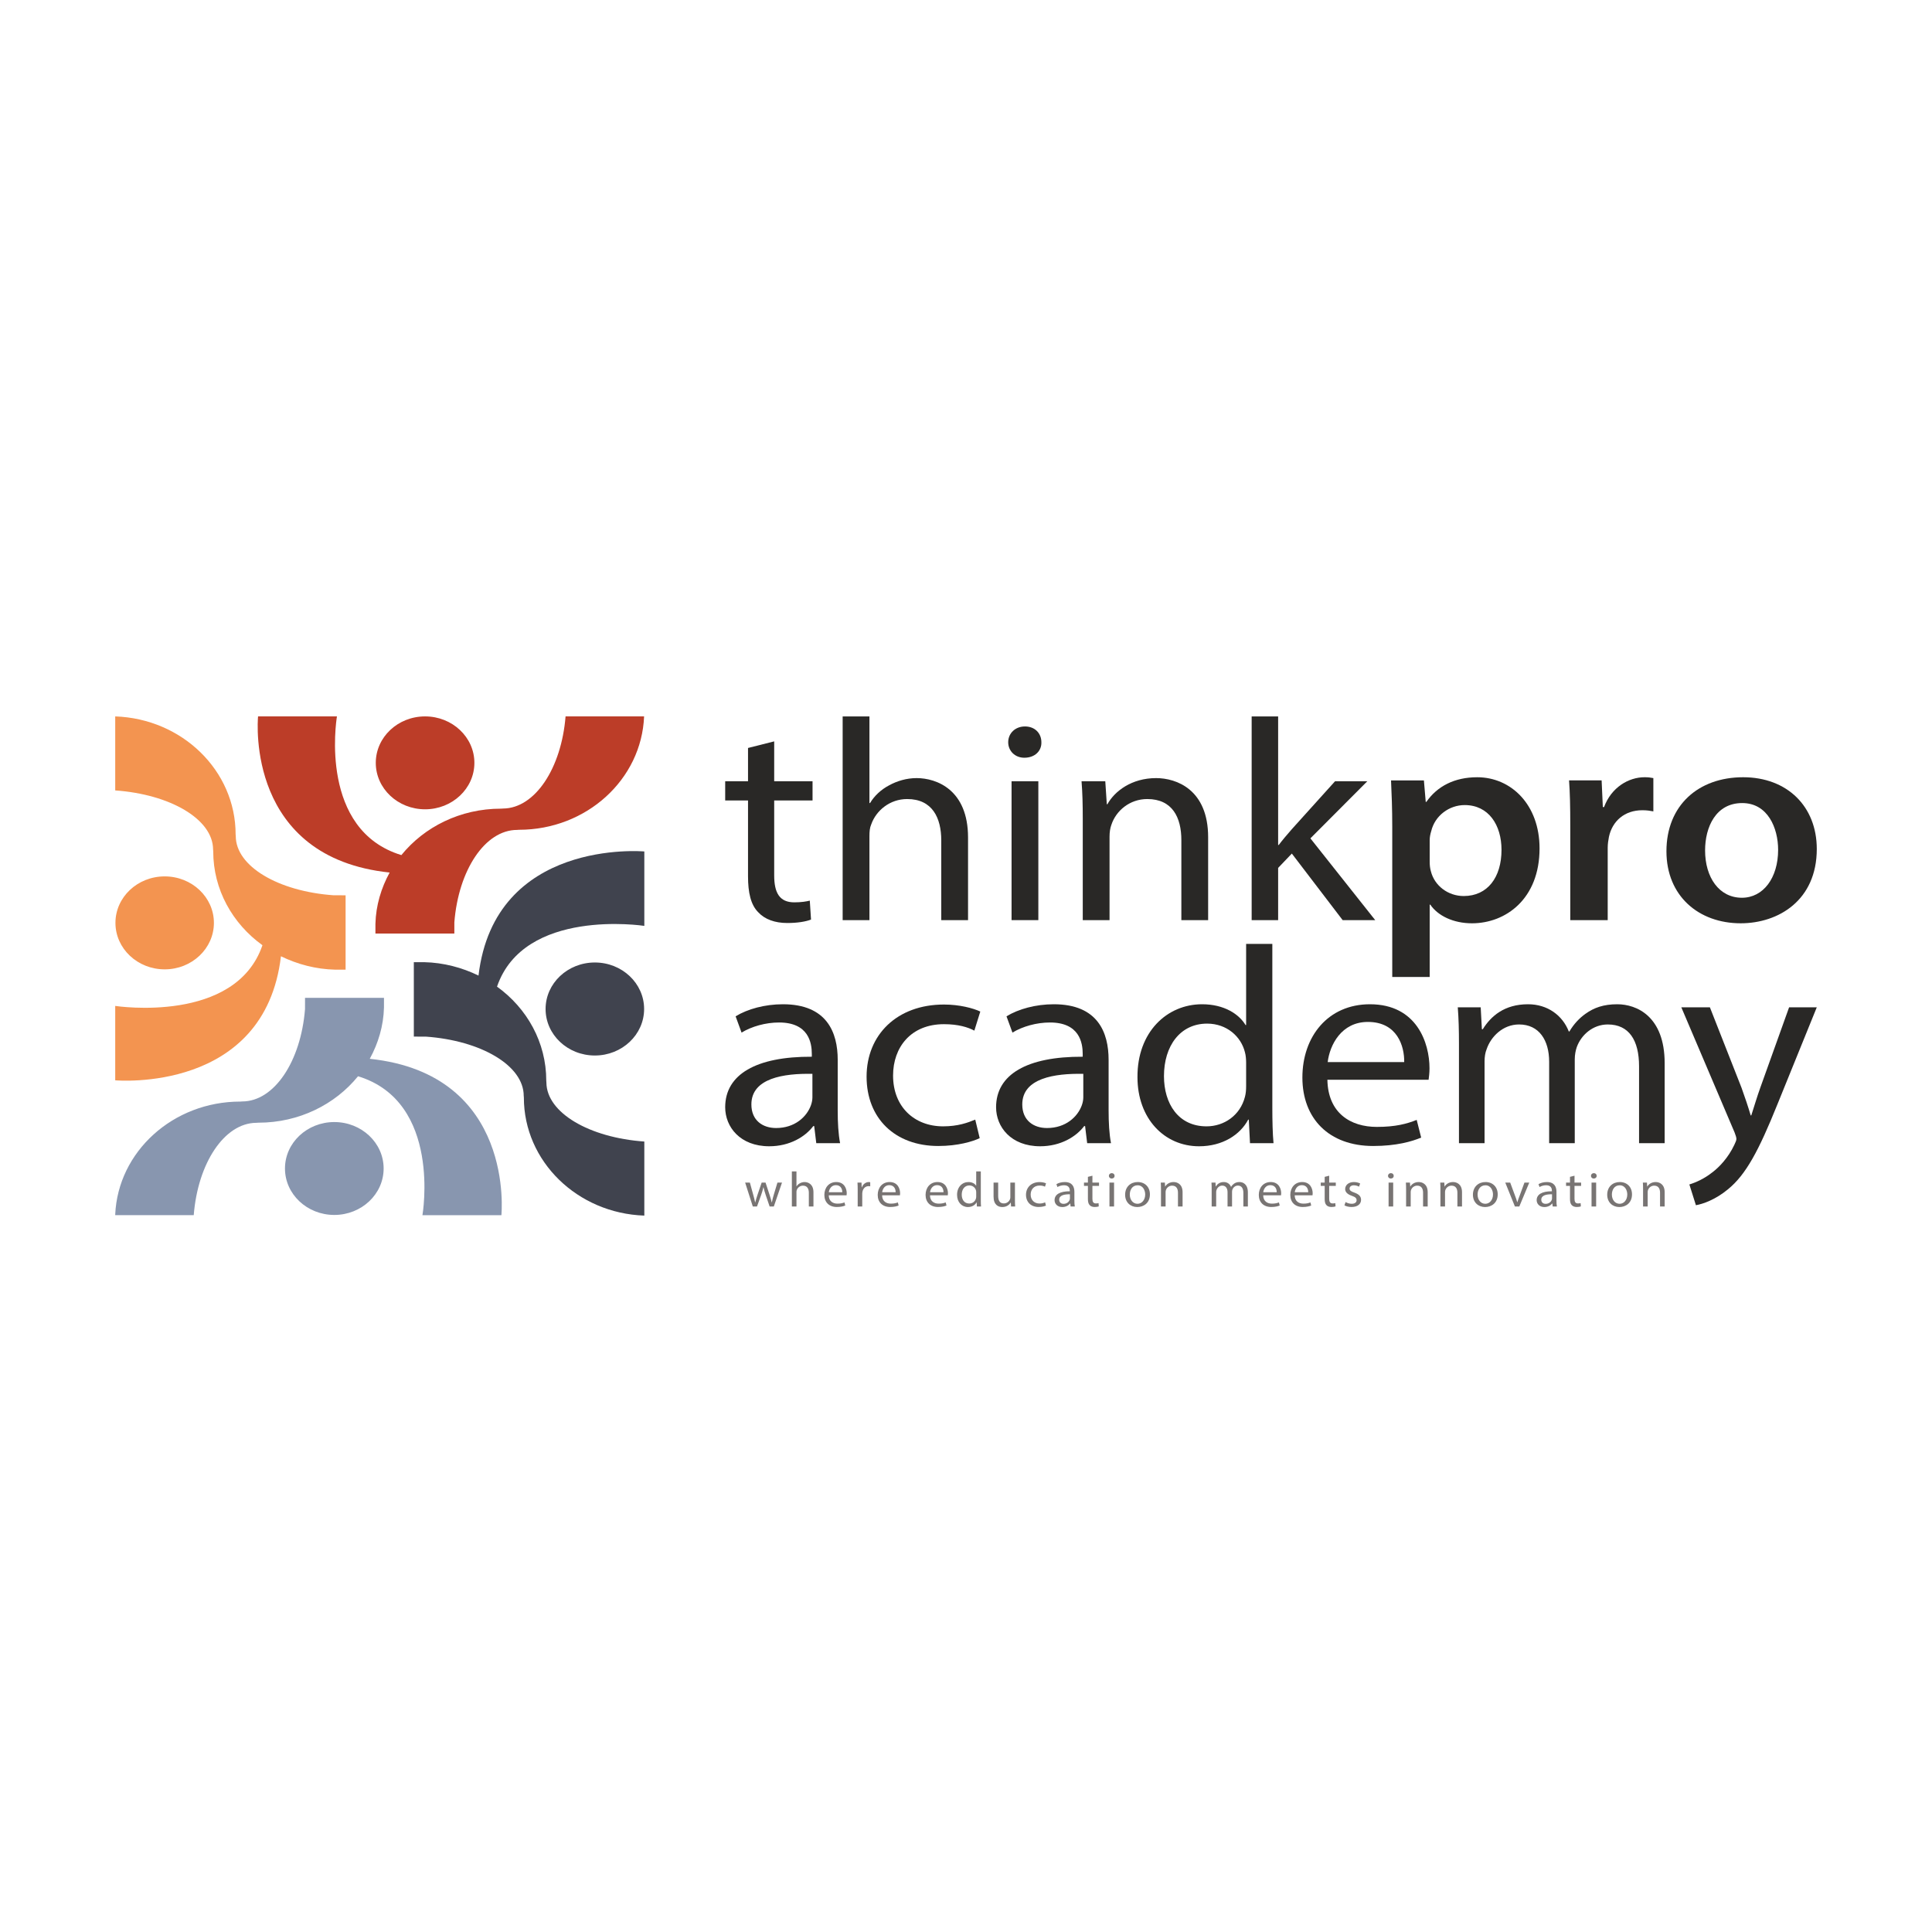
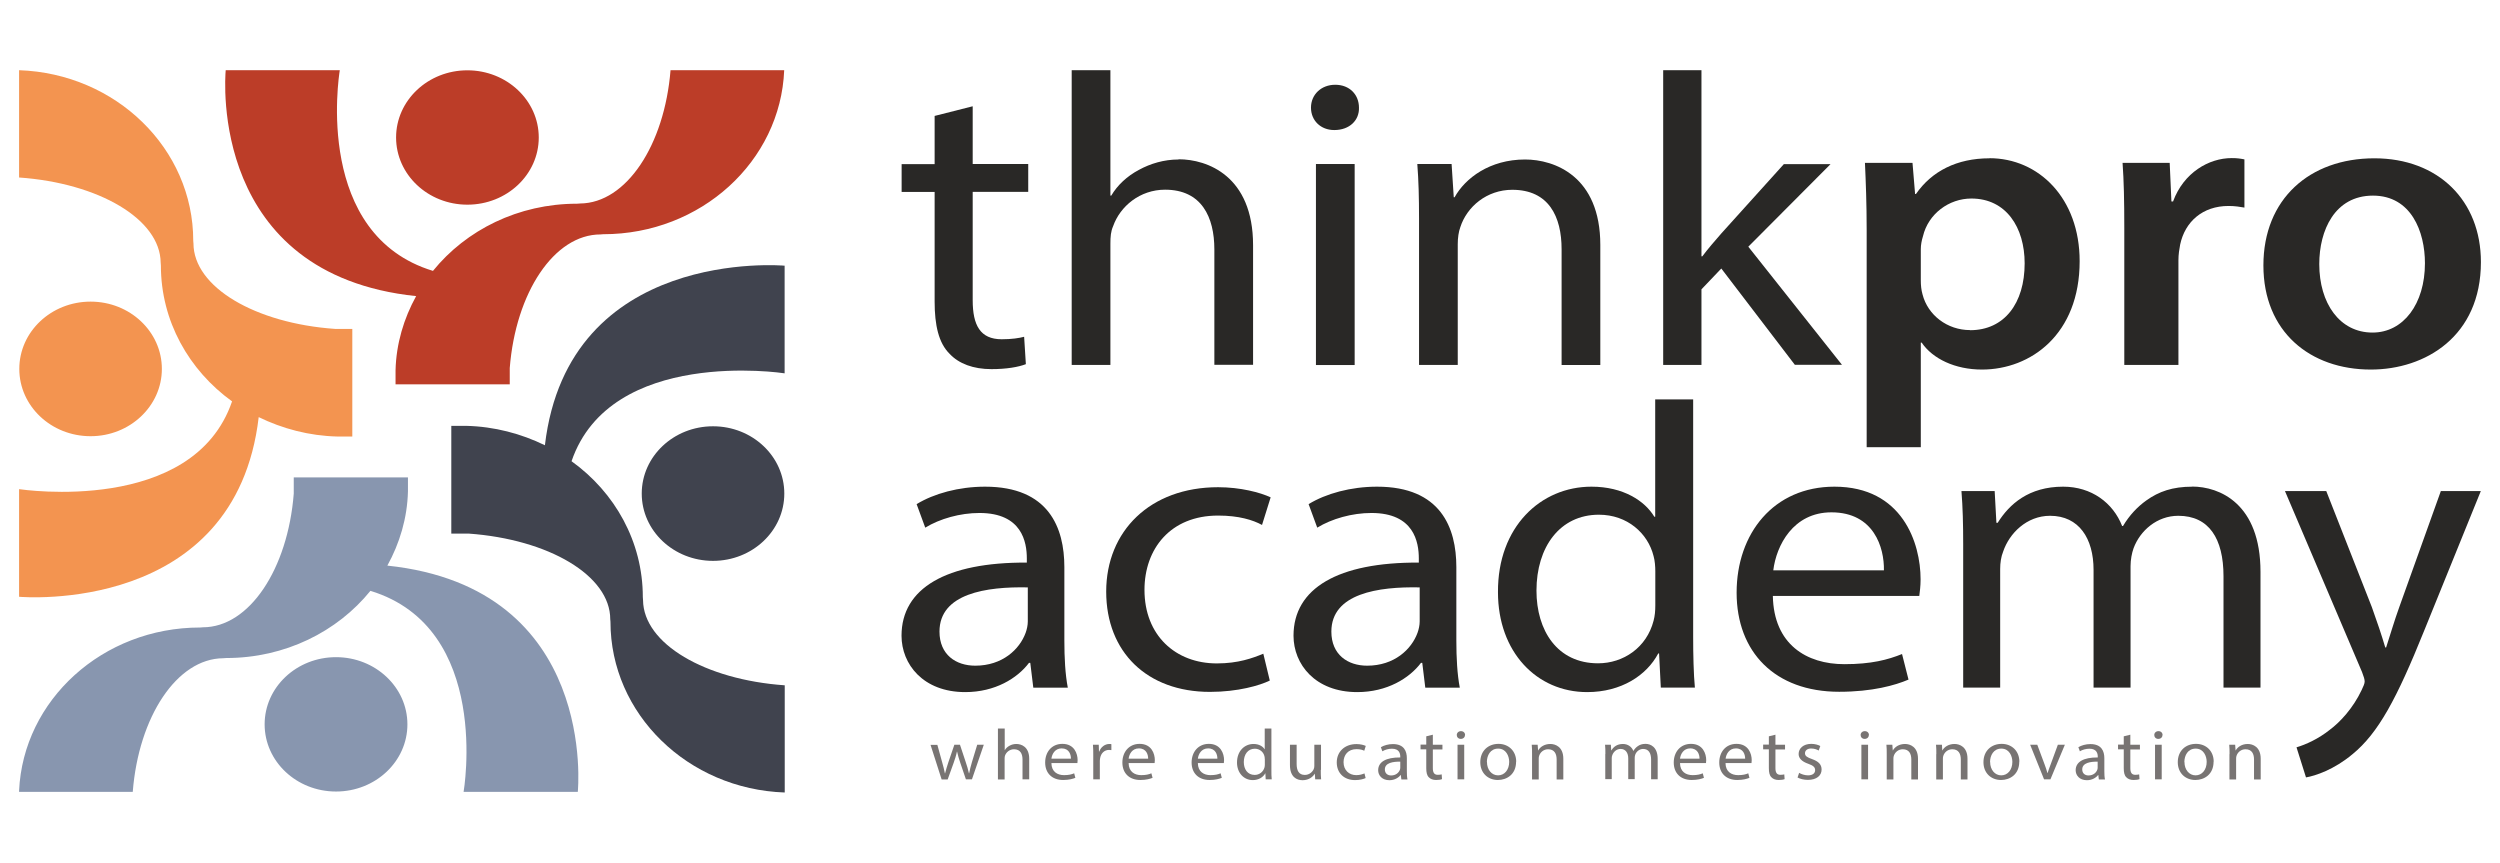
- <svg xmlns="http://www.w3.org/2000/svg" xml:space="preserve" width="3.6in" height="3.6in" version="1.1" style="shape-rendering:geometricPrecision; text-rendering:geometricPrecision; image-rendering:optimizeQuality; fill-rule:evenodd; clip-rule:evenodd" viewBox="0 0 3600 3600">
+ <svg xmlns="http://www.w3.org/2000/svg" id="Layer_1" data-name="Layer 1" viewBox="0 0 231.83 80">
  <defs>
-     <style type="text/css">
-    
-     .fil3 {fill:#F39450}
-     .fil2 {fill:#BC3D28}
-     .fil5 {fill:#8896AF}
-     .fil4 {fill:#40434E}
-     .fil1 {fill:#787473;fill-rule:nonzero}
-     .fil0 {fill:#292826;fill-rule:nonzero}
-    
-   </style>
+     <style>
+       .cls-1 {
+         fill: #292826;
+       }
+ 
+       .cls-2 {
+         fill: #40434e;
+       }
+ 
+       .cls-2, .cls-3, .cls-4, .cls-5 {
+         fill-rule: evenodd;
+       }
+ 
+       .cls-3 {
+         fill: #f39450;
+       }
+ 
+       .cls-6 {
+         fill: #787473;
+       }
+ 
+       .cls-4 {
+         fill: #bc3d28;
+       }
+ 
+       .cls-5 {
+         fill: #8896af;
+       }
+     </style>
  </defs>
-   <g id="Layer_x0020_1">
-     <g id="_2217831811200">
-       <path class="fil0" d="M1442.59 1381.44l-48.76 12.3 0 62.02 -42.54 0 0 35.82 42.54 0 0 141.15c0,30.48 5.1,53.46 19.28,67.37 11.9,12.83 30.62,19.79 53.87,19.79 19.28,0 34.59,-2.67 44.24,-6.41l-2.28 -35.3c-6.23,1.6 -15.88,3.2 -28.92,3.2 -27.78,0 -37.42,-18.18 -37.42,-50.26l0 -139.55 71.46 0 0 -35.82 -71.46 0 0 -74.32z" />
-       <path class="fil0" d="M1707.97 1449.88c-18.72,0 -36.3,5.34 -51.04,13.36 -15.31,8.03 -27.78,19.79 -35.73,33.15l-1.13 0 0 -161.46 -49.9 0 0 379.61 49.9 0 0 -156.12c0,-9.09 0.57,-16.04 3.41,-22.46 9.07,-25.67 34.59,-47.06 66.91,-47.06 47.06,0 63.52,35.29 63.52,77l0 148.63 49.9 0 0 -153.99c0,-89.28 -58.98,-110.67 -95.84,-110.67z" />
-       <polygon class="fil0" points="1884.89,1714.53 1934.79,1714.53 1934.79,1455.76 1884.89,1455.76 " />
-       <path class="fil0" d="M1909.83 1353.64c-18.14,0 -31.19,12.83 -31.19,29.41 0,16.04 12.48,28.88 30.06,28.88 19.85,0 32.32,-12.84 31.76,-28.88 0,-16.57 -11.9,-29.41 -30.62,-29.41z" />
-       <path class="fil0" d="M2154.24 1449.88c-45.37,0 -77.12,24.06 -90.73,48.65l-1.14 0 -2.83 -42.78 -44.23 0c1.7,21.39 2.26,43.31 2.26,70.04l0 188.74 49.9 0 0 -155.59c0,-8.02 1.14,-16.04 3.4,-21.92 8.52,-26.2 34.03,-48.12 66.92,-48.12 47.06,0 63.5,34.76 63.5,76.46l0 149.18 49.9 0 0 -154.52c0,-88.75 -58.96,-110.14 -96.96,-110.14z" />
-       <path class="fil0" d="M2441.73 1562.16l106.04 -106.39 -60.11 0 -80.52 89.29c-7.94,9.09 -17.58,20.32 -24.39,29.41l-1.13 0 0 -239.54 -49.34 0 0 379.61 49.34 0 0 -97.31 25.52 -26.74 94.7 124.04 60.67 0 -120.78 -152.38z" />
-       <path class="fil0" d="M2727.52 1669.63c-29.48,0 -54.44,-19.25 -61.24,-45.98 -1.7,-5.89 -2.26,-11.76 -2.26,-18.18l0 -40.11c0,-5.35 1.12,-11.22 2.83,-16.56 6.8,-28.88 33.45,-48.67 62.37,-48.67 44.8,0 68.62,37.43 68.62,83.42 0,51.32 -26.09,86.07 -70.32,86.07zm24.96 -221.35c-41.96,0 -74.29,16.57 -94.7,45.98l-1.14 0 -3.4 -40.09 -61.25 0c1.13,24.59 2.27,52.39 2.27,86.61l0 279.63 69.76 0 0 -134.73 1.12 0c14.18,20.85 43.1,34.75 77.69,34.75 62.95,0 125.9,-45.45 125.9,-139.55 0,-81.27 -52.74,-132.6 -116.24,-132.6z" />
-       <path class="fil0" d="M2988.93 1503.88l-2.28 0 -2.26 -49.73 -60.68 0c1.7,23.53 2.27,48.65 2.27,83.94l0 176.44 69.75 0 0 -134.73c0,-7.49 1.14,-14.45 2.27,-20.32 6.23,-29.41 28.91,-49.73 62.37,-49.73 8.52,0 14.74,1.06 20.42,2.13l0 -62.02c-5.67,-1.07 -9.64,-1.6 -16.44,-1.6 -29.49,0 -61.81,18.7 -75.42,55.6z" />
-       <path class="fil0" d="M3245.8 1672.83c-42.54,0 -68.62,-37.96 -68.62,-88.22 0,-43.31 19.85,-88.22 69.18,-88.22 47.64,0 66.92,46.51 66.92,87.15 0,52.4 -27.78,89.29 -67.48,89.29zm2.28 -224.56c-83.36,0 -142.91,52.4 -142.91,137.94 0,83.41 60.12,134.2 138.37,134.2 70.31,0 141.77,-42.77 141.77,-138.47 0,-79.13 -55,-133.67 -137.23,-133.67z" />
-       <path class="fil0" d="M1513.81 2044.91c0,4.7 -1.1,9.94 -2.77,14.64 -7.76,21.44 -29.96,42.36 -64.9,42.36 -24.97,0 -46.05,-14.12 -46.05,-43.93 0,-49.16 60.47,-58.05 113.72,-57.01l0 43.94zm47.15 -70.07c0,-50.74 -19.97,-103.56 -102.07,-103.56 -33.83,0 -66.01,8.89 -88.19,22.48l11.09 30.33c18.86,-11.51 44.93,-18.83 69.89,-18.83 54.91,0 61.02,37.65 61.02,58.58l0 5.22c-103.74,-0.52 -161.42,32.95 -161.42,94.15 0,36.61 27.74,72.69 82.1,72.69 38.28,0 67.12,-17.79 82.09,-37.65l1.66 0 3.88 31.9 44.38 0c-3.33,-17.26 -4.44,-38.7 -4.44,-60.67l0 -94.66z" />
-       <path class="fil0" d="M1758.98 1908.41c26.62,0 44.93,5.75 56.58,12.02l11.09 -35.56c-13.31,-6.28 -38.83,-13.07 -67.67,-13.07 -87.65,0 -144.22,56.48 -144.22,134.41 0,77.39 52.7,129.18 133.68,129.18 36.06,0 64.33,-8.37 77.1,-14.65l-8.33 -34.52c-13.87,5.75 -32.17,12.56 -59.91,12.56 -53.25,0 -93.19,-36.09 -93.19,-94.67 0,-52.81 33.28,-95.7 94.85,-95.7z" />
-       <path class="fil0" d="M2018.57 2044.91c0,4.7 -1.1,9.94 -2.77,14.64 -7.76,21.44 -29.96,42.36 -64.9,42.36 -24.97,0 -46.05,-14.12 -46.05,-43.93 0,-49.16 60.47,-58.05 113.72,-57.01l0 43.94zm47.15 -70.07c0,-50.74 -19.98,-103.56 -102.06,-103.56 -33.83,0 -66.02,8.89 -88.2,22.48l11.1 30.33c18.86,-11.51 44.93,-18.83 69.89,-18.83 54.91,0 61.02,37.65 61.02,58.58l0 5.22c-103.74,-0.52 -161.42,32.95 -161.42,94.15 0,36.61 27.74,72.69 82.1,72.69 38.27,0 67.11,-17.79 82.09,-37.65l1.66 0 3.89 31.9 44.38 0c-3.33,-17.26 -4.44,-38.7 -4.44,-60.67l0 -94.66z" />
-       <path class="fil0" d="M2321.98 2023.99c0,7.32 -0.56,13.59 -2.22,19.87 -8.88,34.52 -38.83,54.92 -71.56,54.92 -52.7,0 -79.32,-42.36 -79.32,-93.62 0,-55.96 29.96,-97.8 80.44,-97.8 36.6,0 63.23,24.06 70.44,53.35 1.67,5.75 2.22,13.6 2.22,19.36l0 43.93zm48.82 -265.16l-48.82 0 0 151.14 -1.11 0c-12.21,-20.39 -39.94,-38.69 -80.99,-38.69 -65.45,0 -120.93,51.77 -120.37,135.97 0,76.89 49.92,128.67 114.83,128.67 43.81,0 76.54,-21.44 91.52,-49.69l1.11 0 2.22 43.93 43.83 0c-1.67,-17.24 -2.22,-42.87 -2.22,-65.37l0 -305.95z" />
-       <path class="fil0" d="M2616.52 1979.01l-142.56 0c3.89,-31.9 25.52,-74.79 74.89,-74.79 54.92,0 68.22,45.51 67.67,74.79zm-63.8 -107.73c-78.2,0 -125.91,60.14 -125.91,136.5 0,76.36 49.36,127.61 132.02,127.61 42.7,0 72.11,-8.37 89.3,-15.69l-8.32 -32.95c-18.31,7.32 -39.39,13.07 -74.34,13.07 -48.81,0 -90.96,-25.62 -92.07,-87.85l188.6 0c0.55,-4.72 1.67,-12.04 1.67,-21.44 0,-46.55 -23.3,-119.24 -110.94,-119.24z" />
-       <path class="fil0" d="M3013.66 1871.28c-25.52,0 -43.26,6.27 -59.35,17.78 -11.1,7.85 -21.63,18.83 -29.95,32.95l-1.11 0c-11.64,-29.81 -39.38,-50.73 -76,-50.73 -44.37,0 -69.33,22.48 -84.31,46.54l-1.66 0 -2.22 -40.79 -42.71 0c1.67,20.92 2.22,42.36 2.22,68.51l0 184.62 47.7 0 0 -152.72c0,-7.84 1.1,-15.68 3.87,-22.48 7.78,-23.01 29.96,-46.03 60.47,-46.03 37.16,0 56.02,29.29 56.02,69.56l0 151.67 47.7 0 0 -156.37c0,-8.37 1.66,-16.74 3.89,-23.01 8.31,-22.49 29.95,-41.84 57.69,-41.84 39.38,0 58.24,29.29 58.24,77.93l0 143.3 47.7 0 0 -149.05c0,-87.87 -52.7,-109.83 -88.2,-109.83z" />
-       <path class="fil0" d="M3333.71 1877.02l-53.24 148.54c-6.66,18.3 -12.2,37.66 -17.2,52.82l-1.11 0c-4.44,-15.16 -11.08,-35.04 -17.19,-51.78l-58.81 -149.57 -53.25 0 99.29 233.25c2.22,5.76 3.33,9.43 3.33,12.04 0,2.61 -1.67,6.27 -3.89,10.98 -11.09,23.54 -27.73,41.32 -41.05,51.26 -14.42,11.51 -30.51,18.83 -42.71,22.48l12.2 38.7c12.2,-2.09 36.06,-9.94 59.91,-29.81 33.28,-27.19 57.14,-71.65 92.09,-158.46l73.21 -180.44 -51.58 0z" />
-       <path class="fil1" d="M1397.27 2203.57l6.25 22.65c1.37,4.98 2.64,9.57 3.51,14.18l0.3 0c1.07,-4.51 2.63,-9.3 4.2,-14.08l7.72 -22.74 7.22 0 7.33 22.28c1.76,5.34 3.13,10.04 4.2,14.54l0.29 0c0.78,-4.51 2.06,-9.2 3.62,-14.46l6.74 -22.37 8.49 0 -15.23 44.57 -7.82 0 -7.23 -21.27c-1.66,-4.98 -3.02,-9.4 -4.2,-14.64l-0.2 0c-1.16,5.35 -2.63,9.94 -4.28,14.73l-7.62 21.19 -7.82 0 -14.26 -44.57 8.79 0z" />
-       <path class="fil1" d="M1475.51 2182.76l8.59 0 0 27.81 0.2 0c1.37,-2.3 3.51,-4.33 6.15,-5.71 2.54,-1.37 5.57,-2.29 8.79,-2.29 6.35,0 16.51,3.67 16.51,19.06l0 26.51 -8.6 0 0 -25.6c0,-7.18 -2.83,-13.26 -10.93,-13.26 -5.57,0 -9.96,3.69 -11.53,8.11 -0.48,1.1 -0.58,2.31 -0.58,3.86l0 26.89 -8.59 0 0 -65.37z" />
-       <path class="fil1" d="M1569.46 2221.53c0.1,-5.16 -2.24,-13.16 -11.91,-13.16 -8.69,0 -12.5,7.54 -13.19,13.16l25.1 0zm-25.2 5.8c0.2,10.96 7.62,15.47 16.21,15.47 6.16,0 9.87,-1 13.09,-2.3l1.47 5.8c-3.02,1.29 -8.2,2.76 -15.72,2.76 -14.54,0 -23.24,-9.02 -23.24,-22.46 0,-13.45 8.4,-24.04 22.17,-24.04 15.43,0 19.53,12.8 19.53,20.99 0,1.67 -0.2,2.95 -0.3,3.78l-33.2 0z" />
-       <path class="fil1" d="M1598.19 2217.48c0,-5.24 -0.1,-9.76 -0.39,-13.9l7.52 0 0.29 8.74 0.39 0c2.15,-5.98 7.33,-9.76 13.09,-9.76 0.97,0 1.66,0.09 2.44,0.28l0 7.64c-0.88,-0.18 -1.77,-0.28 -2.94,-0.28 -6.05,0 -10.35,4.33 -11.52,10.4 -0.2,1.11 -0.4,2.4 -0.4,3.78l0 23.76 -8.49 0 0 -30.67z" />
-       <path class="fil1" d="M1668.89 2221.53c0.1,-5.16 -2.24,-13.16 -11.92,-13.16 -8.69,0 -12.5,7.54 -13.18,13.16l25.1 0zm-25.2 5.8c0.2,10.96 7.62,15.47 16.21,15.47 6.16,0 9.87,-1 13.09,-2.3l1.47 5.8c-3.03,1.29 -8.2,2.76 -15.72,2.76 -14.54,0 -23.25,-9.02 -23.25,-22.46 0,-13.45 8.41,-24.04 22.18,-24.04 15.43,0 19.54,12.8 19.54,20.99 0,1.67 -0.2,2.95 -0.3,3.78l-33.2 0z" />
-       <path class="fil1" d="M1758.07 2221.53c0.1,-5.16 -2.24,-13.16 -11.91,-13.16 -8.69,0 -12.5,7.54 -13.19,13.16l25.1 0zm-25.2 5.8c0.2,10.96 7.62,15.47 16.21,15.47 6.16,0 9.87,-1 13.09,-2.3l1.47 5.8c-3.02,1.29 -8.2,2.76 -15.72,2.76 -14.54,0 -23.24,-9.02 -23.24,-22.46 0,-13.45 8.41,-24.04 22.17,-24.04 15.43,0 19.53,12.8 19.53,20.99 0,1.67 -0.2,2.95 -0.3,3.78l-33.2 0z" />
-       <path class="fil1" d="M1819.02 2221.71c0,-1.02 -0.1,-2.4 -0.39,-3.41 -1.27,-5.15 -5.96,-9.39 -12.41,-9.39 -8.88,0 -14.16,7.37 -14.16,17.22 0,9.02 4.69,16.48 13.97,16.48 5.76,0 11.03,-3.59 12.6,-9.67 0.29,-1.11 0.39,-2.21 0.39,-3.5l0 -7.73zm8.59 -38.95l0 53.87c0,3.95 0.1,8.47 0.39,11.51l-7.72 0 -0.39 -7.73 -0.2 0c-2.64,4.97 -8.41,8.75 -16.11,8.75 -11.43,0 -20.22,-9.12 -20.22,-22.65 -0.1,-14.83 9.67,-23.94 21.19,-23.94 7.24,0 12.11,3.21 14.26,6.81l0.2 0 0 -26.61 8.59 0z" />
-       <path class="fil1" d="M1891.2 2235.98c0,4.6 0.1,8.66 0.4,12.16l-7.62 0 -0.48 -7.28 -0.2 0c-2.25,3.59 -7.23,8.28 -15.63,8.28 -7.42,0 -16.31,-3.87 -16.31,-19.52l0 -26.06 8.59 0 0 24.68c0,8.47 2.74,14.18 10.55,14.18 5.76,0 9.76,-3.78 11.33,-7.37 0.49,-1.2 0.79,-2.67 0.79,-4.15l0 -27.34 8.59 0 0 32.41z" />
-       <path class="fil1" d="M1948.92 2246.48c-2.25,1.11 -7.23,2.57 -13.57,2.57 -14.26,0 -23.55,-9.11 -23.55,-22.74 0,-13.72 9.96,-23.66 25.4,-23.66 5.07,0 9.56,1.19 11.92,2.3l-1.96 6.26c-2.05,-1.1 -5.28,-2.11 -9.96,-2.11 -10.84,0 -16.7,7.54 -16.7,16.84 0,10.31 7.04,16.67 16.41,16.67 4.88,0 8.11,-1.2 10.54,-2.21l1.47 6.07z" />
-       <path class="fil1" d="M1993.66 2225.39c-9.37,-0.19 -20.02,1.38 -20.02,10.04 0,5.24 3.71,7.73 8.1,7.73 6.15,0 10.06,-3.68 11.43,-7.46 0.29,-0.83 0.48,-1.76 0.48,-2.58l0 -7.73zm1.27 22.75l-0.69 -5.62 -0.3 0c-2.63,3.5 -7.71,6.63 -14.46,6.63 -9.56,0 -14.44,-6.35 -14.44,-12.8 0,-10.77 10.15,-16.66 28.41,-16.57l0 -0.92c0,-3.69 -1.07,-10.31 -10.74,-10.31 -4.39,0 -8.98,1.29 -12.3,3.31l-1.95 -5.33c3.91,-2.39 9.57,-3.96 15.53,-3.96 14.45,0 17.98,9.3 17.98,18.23l0 16.67c0,3.88 0.19,7.64 0.77,10.69l-7.81 0z" />
-       <path class="fil1" d="M2035.56 2190.77l0 12.8 12.3 0 0 6.17 -12.3 0 0 24.03c0,5.52 1.66,8.66 6.45,8.66 2.24,0 3.9,-0.28 4.98,-0.55l0.39 6.07c-1.66,0.64 -4.3,1.11 -7.62,1.11 -4,0 -7.22,-1.19 -9.27,-3.41 -2.44,-2.39 -3.33,-6.36 -3.33,-11.6l0 -24.31 -7.32 0 0 -6.17 7.32 0 0 -10.68 8.41 -2.12z" />
-       <path class="fil1" d="M2067.31 2203.57l8.59 0 0 44.57 -8.59 0 0 -44.57zm9.57 -12.52c0.1,2.76 -2.06,4.98 -5.48,4.98 -3.02,0 -5.17,-2.22 -5.17,-4.98 0,-2.85 2.24,-5.06 5.37,-5.06 3.22,0 5.28,2.21 5.28,5.06z" />
-       <path class="fil1" d="M2105.2 2225.94c0,9.76 5.95,17.13 14.36,17.13 8.2,0 14.35,-7.28 14.35,-17.31 0,-7.54 -4.01,-17.13 -14.15,-17.13 -10.16,0 -14.56,8.85 -14.56,17.31zm37.5 -0.46c0,16.49 -12.11,23.67 -23.54,23.67 -12.79,0 -22.65,-8.83 -22.65,-22.92 0,-14.92 10.35,-23.67 23.43,-23.67 13.57,0 22.76,9.3 22.76,22.92z" />
-       <path class="fil1" d="M2163.32 2215.63c0,-4.61 -0.1,-8.38 -0.39,-12.06l7.61 0 0.5 7.37 0.19 0c2.35,-4.24 7.82,-8.38 15.63,-8.38 6.55,0 16.71,3.69 16.71,18.97l0 26.6 -8.6 0 0 -25.68c0,-7.18 -2.83,-13.17 -10.93,-13.17 -5.67,0 -10.06,3.78 -11.53,8.28 -0.39,1.02 -0.59,2.4 -0.59,3.78l0 26.79 -8.59 0 0 -32.5z" />
-       <path class="fil1" d="M2257.77 2215.63c0,-4.61 -0.1,-8.38 -0.39,-12.06l7.52 0 0.39 7.18 0.29 0c2.64,-4.24 7.04,-8.19 14.85,-8.19 6.43,0 11.33,3.69 13.37,8.93l0.2 0c1.46,-2.48 3.33,-4.42 5.28,-5.8 2.83,-2.03 5.95,-3.14 10.44,-3.14 6.25,0 15.52,3.87 15.52,19.33l0 26.24 -8.41 0 0 -25.22c0,-8.57 -3.31,-13.72 -10.24,-13.72 -4.89,0 -8.69,3.41 -10.16,7.37 -0.38,1.1 -0.69,2.58 -0.69,4.05l0 27.53 -8.39 0 0 -26.7c0,-7.09 -3.33,-12.24 -9.87,-12.24 -5.37,0 -9.28,4.05 -10.64,8.11 -0.49,1.2 -0.68,2.58 -0.68,3.96l0 26.87 -8.4 0 0 -32.5z" />
-       <path class="fil1" d="M2378.98 2221.53c0.09,-5.16 -2.24,-13.16 -11.92,-13.16 -8.69,0 -12.5,7.54 -13.19,13.16l25.1 0zm-25.2 5.8c0.2,10.96 7.62,15.47 16.21,15.47 6.17,0 9.87,-1 13.09,-2.3l1.47 5.8c-3.02,1.29 -8.2,2.76 -15.72,2.76 -14.54,0 -23.24,-9.02 -23.24,-22.46 0,-13.45 8.41,-24.04 22.17,-24.04 15.43,0 19.54,12.8 19.54,20.99 0,1.67 -0.2,2.95 -0.3,3.78l-33.2 0z" />
-       <path class="fil1" d="M2437.68 2221.53c0.1,-5.16 -2.24,-13.16 -11.91,-13.16 -8.69,0 -12.5,7.54 -13.19,13.16l25.1 0zm-25.2 5.8c0.2,10.96 7.62,15.47 16.21,15.47 6.16,0 9.87,-1 13.09,-2.3l1.46 5.8c-3.02,1.29 -8.2,2.76 -15.72,2.76 -14.54,0 -23.24,-9.02 -23.24,-22.46 0,-13.45 8.4,-24.04 22.17,-24.04 15.43,0 19.53,12.8 19.53,20.99 0,1.67 -0.2,2.95 -0.3,3.78l-33.21 0z" />
-       <path class="fil1" d="M2476.75 2190.77l0 12.8 12.3 0 0 6.17 -12.3 0 0 24.03c0,5.52 1.65,8.66 6.45,8.66 2.24,0 3.9,-0.28 4.98,-0.55l0.39 6.07c-1.66,0.64 -4.3,1.11 -7.62,1.11 -4,0 -7.22,-1.19 -9.28,-3.41 -2.44,-2.39 -3.32,-6.36 -3.32,-11.6l0 -24.31 -7.32 0 0 -6.17 7.32 0 0 -10.68 8.41 -2.12z" />
-       <path class="fil1" d="M2507.32 2239.85c2.54,1.57 7.04,3.22 11.33,3.22 6.25,0 9.17,-2.95 9.17,-6.63 0,-3.87 -2.44,-5.98 -8.79,-8.2 -8.49,-2.85 -12.5,-7.26 -12.5,-12.61 0,-7.18 6.15,-13.07 16.31,-13.07 4.79,0 8.99,1.29 11.63,2.76l-2.15 5.9c-1.86,-1.11 -5.28,-2.58 -9.67,-2.58 -5.07,0 -7.91,2.76 -7.91,6.08 0,3.68 2.84,5.33 8.99,7.54 8.2,2.95 12.4,6.81 12.4,13.45 0,7.83 -6.45,13.35 -17.68,13.35 -5.18,0 -9.96,-1.2 -13.29,-3.04l2.15 -6.17z" />
-       <path class="fil1" d="M2587.42 2203.57l8.59 0 0 44.57 -8.59 0 0 -44.57zm9.56 -12.52c0.1,2.76 -2.05,4.98 -5.47,4.98 -3.02,0 -5.18,-2.22 -5.18,-4.98 0,-2.85 2.25,-5.06 5.38,-5.06 3.22,0 5.27,2.21 5.27,5.06z" />
-       <path class="fil1" d="M2620.04 2215.63c0,-4.61 -0.1,-8.38 -0.39,-12.06l7.61 0 0.5 7.37 0.19 0c2.35,-4.24 7.82,-8.38 15.63,-8.38 6.55,0 16.71,3.69 16.71,18.97l0 26.6 -8.61 0 0 -25.68c0,-7.18 -2.83,-13.17 -10.93,-13.17 -5.67,0 -10.06,3.78 -11.53,8.28 -0.39,1.02 -0.58,2.4 -0.58,3.78l0 26.79 -8.59 0 0 -32.5z" />
-       <path class="fil1" d="M2684.02 2215.63c0,-4.61 -0.1,-8.38 -0.39,-12.06l7.61 0 0.48 7.37 0.2 0c2.35,-4.24 7.81,-8.38 15.63,-8.38 6.55,0 16.7,3.69 16.7,18.97l0 26.6 -8.6 0 0 -25.68c0,-7.18 -2.83,-13.17 -10.93,-13.17 -5.66,0 -10.06,3.78 -11.53,8.28 -0.39,1.02 -0.59,2.4 -0.59,3.78l0 26.79 -8.59 0 0 -32.5z" />
-       <path class="fil1" d="M2753.27 2225.94c0,9.76 5.95,17.13 14.35,17.13 8.2,0 14.35,-7.28 14.35,-17.31 0,-7.54 -4.01,-17.13 -14.16,-17.13 -10.16,0 -14.55,8.85 -14.55,17.31zm37.5 -0.46c0,16.49 -12.11,23.67 -23.54,23.67 -12.79,0 -22.65,-8.83 -22.65,-22.92 0,-14.92 10.35,-23.67 23.43,-23.67 13.58,0 22.76,9.3 22.76,22.92z" />
-       <path class="fil1" d="M2814.02 2203.57l9.27 25.04c1.57,4.05 2.84,7.74 3.81,11.41l0.3 0c1.07,-3.68 2.44,-7.36 4,-11.41l9.19 -25.04 8.98 0 -18.55 44.57 -8.2 0 -17.97 -44.57 9.18 0z" />
-       <path class="fil1" d="M2891.96 2225.39c-9.37,-0.19 -20.02,1.38 -20.02,10.04 0,5.24 3.71,7.73 8.11,7.73 6.15,0 10.06,-3.68 11.43,-7.46 0.29,-0.83 0.48,-1.76 0.48,-2.58l0 -7.73zm1.27 22.75l-0.69 -5.62 -0.3 0c-2.63,3.5 -7.71,6.63 -14.46,6.63 -9.56,0 -14.44,-6.35 -14.44,-12.8 0,-10.77 10.15,-16.66 28.41,-16.57l0 -0.92c0,-3.69 -1.07,-10.31 -10.75,-10.31 -4.39,0 -8.98,1.29 -12.3,3.31l-1.96 -5.33c3.91,-2.39 9.58,-3.96 15.53,-3.96 14.46,0 17.98,9.3 17.98,18.23l0 16.67c0,3.88 0.19,7.64 0.78,10.69l-7.81 0z" />
-       <path class="fil1" d="M2933.86 2190.77l0 12.8 12.3 0 0 6.17 -12.3 0 0 24.03c0,5.52 1.66,8.66 6.45,8.66 2.24,0 3.9,-0.28 4.98,-0.55l0.39 6.07c-1.66,0.64 -4.3,1.11 -7.62,1.11 -4,0 -7.22,-1.19 -9.28,-3.41 -2.44,-2.39 -3.33,-6.36 -3.33,-11.6l0 -24.31 -7.32 0 0 -6.17 7.32 0 0 -10.68 8.41 -2.12z" />
-       <path class="fil1" d="M2965.6 2203.57l8.59 0 0 44.57 -8.59 0 0 -44.57zm9.57 -12.52c0.1,2.76 -2.05,4.98 -5.46,4.98 -3.04,0 -5.18,-2.22 -5.18,-4.98 0,-2.85 2.24,-5.06 5.37,-5.06 3.22,0 5.28,2.21 5.28,5.06z" />
-       <path class="fil1" d="M3003.5 2225.94c0,9.76 5.95,17.13 14.35,17.13 8.2,0 14.35,-7.28 14.35,-17.31 0,-7.54 -4,-17.13 -14.15,-17.13 -10.16,0 -14.56,8.85 -14.56,17.31zm37.5 -0.46c0,16.49 -12.11,23.67 -23.54,23.67 -12.79,0 -22.65,-8.83 -22.65,-22.92 0,-14.92 10.34,-23.67 23.43,-23.67 13.57,0 22.76,9.3 22.76,22.92z" />
-       <path class="fil1" d="M3061.62 2215.63c0,-4.61 -0.09,-8.38 -0.39,-12.06l7.61 0 0.49 7.37 0.2 0c2.35,-4.24 7.82,-8.38 15.62,-8.38 6.55,0 16.71,3.69 16.71,18.97l0 26.6 -8.61 0 0 -25.68c0,-7.18 -2.83,-13.17 -10.93,-13.17 -5.67,0 -10.06,3.78 -11.53,8.28 -0.39,1.02 -0.58,2.4 -0.58,3.78l0 26.79 -8.59 0 0 -32.5z" />
-       <path class="fil2" d="M792.08 1508.02c-50.74,0 -91.86,-38.75 -91.87,-86.55 0,-47.8 41.13,-86.56 91.87,-86.56 50.74,0 91.88,38.75 91.88,86.56 -0.01,47.8 -41.13,86.55 -91.88,86.55zm-311.24 -173.11l147.01 0c-1.67,10.23 -32.56,211.94 120.05,258.44 42.62,-52.59 109.87,-86.53 185.55,-86.53 0.25,0 3.81,-0.24 4.06,-0.24 59.49,-0.53 108.57,-75.07 116.34,-171.67l146.32 0c-4.72,117.43 -107.28,211.27 -233.11,211.27 -1.98,0 -2.28,0.24 -3.43,0.24 -59.86,0 -109.31,74.94 -117,172.07l-0.03 21.02 -147.04 0.01 0 -18.06c0.86,-34.33 10.76,-66.91 26.49,-95.61 -265.84,-27.91 -246.22,-279.65 -245.2,-290.95z" />
-       <path class="fil3" d="M398.59 1719.64c0,47.83 -41.08,86.61 -91.74,86.61 -50.67,-0.01 -91.74,-38.78 -91.74,-86.61 0,-47.83 41.07,-86.61 91.74,-86.61 50.67,0 91.74,38.77 91.74,86.61zm-183.89 293.37l0 -138.61c3.06,0.46 224.11,33.47 274.33,-113.12 -55.74,-40.17 -91.71,-103.58 -91.71,-174.92 -0.01,-0.23 -0.26,-3.59 -0.26,-3.81 -0.56,-56.16 -79.78,-102.46 -182.36,-109.71l0 -137.92c124.66,4.26 224.33,101.01 224.35,219.77 -0.01,1.87 0.26,2.15 0.26,3.23 0,56.43 79.43,103.05 182.39,110.3l22.27 0.03 0 138.59 -19.13 0c-36.38,-0.8 -70.92,-10.13 -101.34,-24.96 -30.11,254.96 -305.75,231.39 -308.8,231.13z" />
-       <path class="fil4" d="M1016.62 1880.12c0,-47.86 41.1,-86.67 91.79,-86.67 50.7,0 91.8,38.8 91.8,86.67 0,47.85 -41.1,86.66 -91.8,86.66 -50.69,0 -91.79,-38.79 -91.79,-86.66zm183.99 -293.57l0 138.7c-2.4,-0.37 -224.16,-33.71 -274.48,113.2 55.78,40.2 91.75,103.65 91.76,175.04 0,0.23 0.25,3.59 0.25,3.82 0.56,56.19 79.82,102.53 182.46,109.78l0 138.01c-124.72,-4.25 -224.45,-101.07 -224.45,-219.91 0,-1.87 -0.27,-2.15 -0.27,-3.22 0.01,-56.47 -79.47,-103.11 -182.48,-110.38l-22.28 -0.03 -0.02 -138.7 19.15 0.01c36.41,0.8 70.95,10.13 101.38,24.98 30.16,-255.44 306.58,-231.49 308.97,-231.28z" />
-       <path class="fil5" d="M622.93 2090.78c50.76,0 91.92,38.75 91.92,86.54 0,47.8 -41.16,86.55 -91.92,86.55 -50.76,0 -91.92,-38.75 -91.92,-86.55 0,-47.8 41.16,-86.54 91.92,-86.54zm-408.23 173.47l0 -1.4c5.28,-116.93 107.63,-210.23 233.17,-210.23 1.98,0 2.29,-0.24 3.41,-0.24 59.9,0 109.38,-74.94 117.07,-172.06l0.03 -21.02 147.11 0 -0.01 18.05c-0.85,34.33 -10.75,66.89 -26.49,95.59 272.09,28.56 245.29,291.37 245.29,291.37l-147.11 0c0,0 36.61,-211.16 -120.04,-258.86 -42.65,52.59 -109.94,86.52 -185.65,86.52 -0.24,0 -3.81,0.24 -4.06,0.24 -59.59,0.53 -108.74,75.26 -116.42,172.03l-146.31 0z" />
+   <g id="Layer_1-2" data-name="Layer_1">
+     <g id="_2217831811200" data-name=" 2217831811200">
+       <path class="cls-1" d="M90.18,9.86l-3.51.89v4.47h-3.06v2.58h3.06v10.16c0,2.19.37,3.85,1.39,4.85.86.92,2.2,1.42,3.88,1.42,1.39,0,2.49-.19,3.19-.46l-.16-2.54c-.45.12-1.14.23-2.08.23-2,0-2.69-1.31-2.69-3.62v-10.05h5.15v-2.58h-5.15v-5.35h0Z" />
+       <path class="cls-1" d="M109.29,14.79c-1.35,0-2.61.38-3.67.96-1.1.58-2,1.42-2.57,2.39h-.08V6.51h-3.59v27.33h3.59v-11.24c0-.65.04-1.15.25-1.62.65-1.85,2.49-3.39,4.82-3.39,3.39,0,4.57,2.54,4.57,5.54v10.7h3.59v-11.09c0-6.43-4.25-7.97-6.9-7.97h0Z" />
+       <polygon class="cls-1" points="122.03 33.85 125.62 33.85 125.62 15.21 122.03 15.21 122.03 33.85" />
+       <path class="cls-1" d="M123.82,7.86c-1.31,0-2.25.92-2.25,2.12s.9,2.08,2.16,2.08c1.43,0,2.33-.92,2.29-2.08,0-1.19-.86-2.12-2.2-2.12h0Z" />
+       <path class="cls-1" d="M141.42,14.79c-3.27,0-5.55,1.73-6.53,3.5h-.08l-.2-3.08h-3.18c.12,1.54.16,3.12.16,5.04v13.59h3.59v-11.2c0-.58.08-1.15.24-1.58.61-1.89,2.45-3.46,4.82-3.46,3.39,0,4.57,2.5,4.57,5.51v10.74h3.59v-11.13c0-6.39-4.25-7.93-6.98-7.93h0Z" />
+       <path class="cls-1" d="M162.12,22.88l7.63-7.66h-4.33l-5.8,6.43c-.57.65-1.27,1.46-1.76,2.12h-.08V6.51h-3.55v27.33h3.55v-7.01l1.84-1.93,6.82,8.93h4.37l-8.7-10.97h0Z" />
+       <path class="cls-1" d="M182.69,30.61c-2.12,0-3.92-1.39-4.41-3.31-.12-.42-.16-.85-.16-1.31v-2.89c0-.39.08-.81.2-1.19.49-2.08,2.41-3.5,4.49-3.5,3.23,0,4.94,2.69,4.94,6.01,0,3.7-1.88,6.2-5.06,6.2h0ZM184.49,14.68c-3.02,0-5.35,1.19-6.82,3.31h-.08l-.24-2.89h-4.41c.08,1.77.16,3.77.16,6.24v20.13h5.02v-9.7h.08c1.02,1.5,3.1,2.5,5.59,2.5,4.53,0,9.06-3.27,9.06-10.05,0-5.85-3.8-9.55-8.37-9.55h0Z" />
+       <path class="cls-1" d="M201.52,18.68h-.16l-.16-3.58h-4.37c.12,1.69.16,3.5.16,6.04v12.7h5.02v-9.7c0-.54.08-1.04.16-1.46.45-2.12,2.08-3.58,4.49-3.58.61,0,1.06.08,1.47.15v-4.47c-.41-.08-.69-.12-1.18-.12-2.12,0-4.45,1.35-5.43,4h0Z" />
+       <path class="cls-1" d="M220.01,30.84c-3.06,0-4.94-2.73-4.94-6.35,0-3.12,1.43-6.35,4.98-6.35s4.82,3.35,4.82,6.27c0,3.77-2,6.43-4.86,6.43h0ZM220.18,14.68c-6,0-10.29,3.77-10.29,9.93s4.33,9.66,9.96,9.66c5.06,0,10.21-3.08,10.21-9.97,0-5.7-3.96-9.62-9.88-9.62Z" />
+       <path class="cls-1" d="M95.31,57.63c0,.34-.08.72-.2,1.05-.56,1.54-2.16,3.05-4.67,3.05-1.8,0-3.32-1.02-3.32-3.16,0-3.54,4.35-4.18,8.19-4.1,0,0,0,3.16,0,3.16ZM98.7,52.59c0-3.65-1.44-7.46-7.35-7.46-2.44,0-4.75.64-6.35,1.62l.8,2.18c1.36-.83,3.23-1.36,5.03-1.36,3.95,0,4.39,2.71,4.39,4.22v.38c-7.47-.04-11.62,2.37-11.62,6.78,0,2.64,2,5.23,5.91,5.23,2.76,0,4.83-1.28,5.91-2.71h.12l.28,2.3h3.2c-.24-1.24-.32-2.79-.32-4.37v-6.82h0Z" />
+       <path class="cls-1" d="M112.96,47.81c1.92,0,3.23.41,4.07.87l.8-2.56c-.96-.45-2.8-.94-4.87-.94-6.31,0-10.38,4.07-10.38,9.68s3.79,9.3,9.62,9.3c2.6,0,4.63-.6,5.55-1.05l-.6-2.49c-1,.41-2.32.9-4.31.9-3.83,0-6.71-2.6-6.71-6.82,0-3.8,2.4-6.89,6.83-6.89h0Z" />
+       <path class="cls-1" d="M131.65,57.63c0,.34-.08.72-.2,1.05-.56,1.54-2.16,3.05-4.67,3.05-1.8,0-3.32-1.02-3.32-3.16,0-3.54,4.35-4.18,8.19-4.1,0,0,0,3.16,0,3.16ZM135.05,52.59c0-3.65-1.44-7.46-7.35-7.46-2.44,0-4.75.64-6.35,1.62l.8,2.18c1.36-.83,3.23-1.36,5.03-1.36,3.95,0,4.39,2.71,4.39,4.22v.38c-7.47-.04-11.62,2.37-11.62,6.78,0,2.64,2,5.23,5.91,5.23,2.76,0,4.83-1.28,5.91-2.71h.12l.28,2.3h3.2c-.24-1.24-.32-2.79-.32-4.37v-6.82h0Z" />
+       <path class="cls-1" d="M153.5,56.13c0,.53-.04.98-.16,1.43-.64,2.49-2.8,3.95-5.15,3.95-3.79,0-5.71-3.05-5.71-6.74,0-4.03,2.16-7.04,5.79-7.04,2.64,0,4.55,1.73,5.07,3.84.12.41.16.98.16,1.39v3.16h0ZM157.01,37.04h-3.52v10.88h-.08c-.88-1.47-2.88-2.79-5.83-2.79-4.71,0-8.71,3.73-8.67,9.79,0,5.54,3.59,9.26,8.27,9.26,3.15,0,5.51-1.54,6.59-3.58h.08l.16,3.16h3.16c-.12-1.24-.16-3.09-.16-4.71v-22.03h0Z" />
+       <path class="cls-1" d="M174.7,52.89h-10.26c.28-2.3,1.84-5.38,5.39-5.38,3.95,0,4.91,3.28,4.87,5.38h0ZM170.11,45.13c-5.63,0-9.07,4.33-9.07,9.83s3.55,9.19,9.51,9.19c3.07,0,5.19-.6,6.43-1.13l-.6-2.37c-1.32.53-2.84.94-5.35.94-3.51,0-6.55-1.84-6.63-6.33h13.58c.04-.34.12-.87.12-1.54,0-3.35-1.68-8.59-7.99-8.59h0Z" />
+       <path class="cls-1" d="M203.3,45.13c-1.84,0-3.11.45-4.27,1.28-.8.57-1.56,1.36-2.16,2.37h-.08c-.84-2.15-2.84-3.65-5.47-3.65-3.19,0-4.99,1.62-6.07,3.35h-.12l-.16-2.94h-3.08c.12,1.51.16,3.05.16,4.93v13.29h3.43v-11c0-.56.08-1.13.28-1.62.56-1.66,2.16-3.31,4.35-3.31,2.68,0,4.03,2.11,4.03,5.01v10.92h3.43v-11.26c0-.6.12-1.21.28-1.66.6-1.62,2.16-3.01,4.15-3.01,2.84,0,4.19,2.11,4.19,5.61v10.32h3.43v-10.73c0-6.33-3.79-7.91-6.35-7.91h0Z" />
+       <path class="cls-1" d="M226.34,45.55l-3.83,10.69c-.48,1.32-.88,2.71-1.24,3.8h-.08c-.32-1.09-.8-2.52-1.24-3.73l-4.23-10.77h-3.83l7.15,16.79c.16.41.24.68.24.87s-.12.45-.28.79c-.8,1.69-2,2.98-2.96,3.69-1.04.83-2.2,1.36-3.08,1.62l.88,2.79c.88-.15,2.6-.72,4.31-2.15,2.4-1.96,4.11-5.16,6.63-11.41l5.27-12.99h-3.71Z" />
+       <path class="cls-6" d="M86.92,69.06l.45,1.63c.1.36.19.69.25,1.02h.02c.08-.32.19-.67.3-1.01l.56-1.64h.52l.53,1.6c.13.38.23.72.3,1.05h.02c.06-.32.15-.66.26-1.04l.49-1.61h.61l-1.1,3.21h-.56l-.52-1.53c-.12-.36-.22-.68-.3-1.05h-.01c-.08.39-.19.72-.31,1.06l-.55,1.53h-.56l-1.03-3.21h.63,0Z" />
+       <path class="cls-6" d="M92.55,67.56h.62v2h.01c.1-.17.25-.31.44-.41.18-.1.4-.16.63-.16.46,0,1.19.26,1.19,1.37v1.91h-.62v-1.84c0-.52-.2-.95-.79-.95-.4,0-.72.27-.83.58-.03.08-.04.17-.04.28v1.94h-.62v-4.71h0Z" />
+       <path class="cls-6" d="M99.31,70.35c0-.37-.16-.95-.86-.95-.63,0-.9.54-.95.95h1.81ZM97.5,70.77c.01.79.55,1.11,1.17,1.11.44,0,.71-.07.94-.17l.11.42c-.22.09-.59.2-1.13.2-1.05,0-1.67-.65-1.67-1.62s.6-1.73,1.6-1.73c1.11,0,1.41.92,1.41,1.51,0,.12-.01.21-.02.27h-2.39Z" />
+       <path class="cls-6" d="M101.38,70.06c0-.38,0-.7-.03-1h.54l.02.63h.03c.15-.43.53-.7.94-.7.07,0,.12,0,.18.02v.55c-.06-.01-.13-.02-.21-.02-.44,0-.75.31-.83.75-.01.08-.03.17-.03.27v1.71h-.61v-2.21h0Z" />
+       <path class="cls-6" d="M106.47,70.35c0-.37-.16-.95-.86-.95-.63,0-.9.54-.95.95h1.81ZM104.66,70.77c.01.79.55,1.11,1.17,1.11.44,0,.71-.07.94-.17l.11.42c-.22.09-.59.2-1.13.2-1.05,0-1.67-.65-1.67-1.62s.61-1.73,1.6-1.73c1.11,0,1.41.92,1.41,1.51,0,.12-.01.21-.02.27h-2.39Z" />
+       <path class="cls-6" d="M112.89,70.35c0-.37-.16-.95-.86-.95-.63,0-.9.54-.95.95h1.81ZM111.08,70.77c.01.79.55,1.11,1.17,1.11.44,0,.71-.07.94-.17l.11.42c-.22.09-.59.2-1.13.2-1.05,0-1.67-.65-1.67-1.62s.61-1.73,1.6-1.73c1.11,0,1.41.92,1.41,1.51,0,.12-.01.21-.02.27h-2.39Z" />
+       <path class="cls-6" d="M117.28,70.36c0-.07,0-.17-.03-.25-.09-.37-.43-.68-.89-.68-.64,0-1.02.53-1.02,1.24,0,.65.34,1.19,1.01,1.19.41,0,.79-.26.91-.7.02-.08.03-.16.03-.25v-.56h0ZM117.9,67.56v3.88c0,.28,0,.61.03.83h-.56l-.03-.56h-.01c-.19.36-.61.63-1.16.63-.82,0-1.46-.66-1.46-1.63,0-1.07.7-1.72,1.53-1.72.52,0,.87.23,1.03.49h.01v-1.92h.62Z" />
+       <path class="cls-6" d="M122.48,71.39c0,.33,0,.62.03.88h-.55l-.03-.52h-.01c-.16.26-.52.6-1.13.6-.53,0-1.17-.28-1.17-1.41v-1.88h.62v1.78c0,.61.2,1.02.76,1.02.41,0,.7-.27.82-.53.04-.09.06-.19.06-.3v-1.97h.62v2.33h0Z" />
+       <path class="cls-6" d="M126.64,72.15c-.16.08-.52.19-.98.19-1.03,0-1.7-.66-1.7-1.64s.72-1.7,1.83-1.7c.37,0,.69.09.86.17l-.14.45c-.15-.08-.38-.15-.72-.15-.78,0-1.2.54-1.2,1.21,0,.74.51,1.2,1.18,1.2.35,0,.58-.09.76-.16l.11.44h0Z" />
+       <path class="cls-6" d="M129.86,70.63c-.67-.01-1.44.1-1.44.72,0,.38.27.56.58.56.44,0,.72-.26.82-.54.02-.06.03-.13.03-.19v-.56h0ZM129.95,72.27l-.05-.4h-.02c-.19.25-.56.48-1.04.48-.69,0-1.04-.46-1.04-.92,0-.78.73-1.2,2.05-1.19v-.07c0-.27-.08-.74-.77-.74-.32,0-.65.09-.89.24l-.14-.38c.28-.17.69-.29,1.12-.29,1.04,0,1.29.67,1.29,1.31v1.2c0,.28.01.55.06.77h-.56Z" />
+       <path class="cls-6" d="M132.87,68.14v.92h.89v.44h-.89v1.73c0,.4.12.62.46.62.16,0,.28-.02.36-.04l.03.44c-.12.05-.31.08-.55.08-.29,0-.52-.09-.67-.25-.18-.17-.24-.46-.24-.84v-1.75h-.53v-.44h.53v-.77l.61-.15h0Z" />
+       <path class="cls-6" d="M135.16,69.06h.62v3.21h-.62v-3.21ZM135.85,68.16c0,.2-.15.36-.39.36-.22,0-.37-.16-.37-.36s.16-.36.39-.36.38.16.38.36h0Z" />
+       <path class="cls-6" d="M137.89,70.67c0,.7.43,1.23,1.03,1.23s1.03-.52,1.03-1.25c0-.54-.29-1.23-1.02-1.23s-1.05.64-1.05,1.25h0ZM140.59,70.63c0,1.19-.87,1.7-1.69,1.7-.92,0-1.63-.64-1.63-1.65,0-1.07.75-1.7,1.69-1.7s1.64.67,1.64,1.65Z" />
+       <path class="cls-6" d="M142.07,69.93c0-.33,0-.6-.03-.87h.55l.04.53h.01c.17-.31.56-.6,1.13-.6.47,0,1.2.27,1.2,1.37v1.92h-.62v-1.85c0-.52-.2-.95-.79-.95-.41,0-.72.27-.83.6-.03.07-.04.17-.04.27v1.93h-.62v-2.34h0Z" />
+       <path class="cls-6" d="M148.87,69.93c0-.33,0-.6-.03-.87h.54l.03.52h.02c.19-.31.51-.59,1.07-.59.46,0,.82.27.96.64h.01c.11-.18.24-.32.38-.42.2-.15.43-.23.75-.23.45,0,1.12.28,1.12,1.39v1.89h-.61v-1.82c0-.62-.24-.99-.74-.99-.35,0-.63.25-.73.53-.03.08-.05.19-.05.29v1.98h-.6v-1.92c0-.51-.24-.88-.71-.88-.39,0-.67.29-.77.58-.04.09-.05.19-.05.29v1.93h-.6v-2.34h0Z" />
+       <path class="cls-6" d="M157.6,70.35c0-.37-.16-.95-.86-.95-.63,0-.9.54-.95.95h1.81ZM155.79,70.77c.01.79.55,1.11,1.17,1.11.44,0,.71-.07.94-.17l.11.42c-.22.09-.59.2-1.13.2-1.05,0-1.67-.65-1.67-1.62s.61-1.73,1.6-1.73c1.11,0,1.41.92,1.41,1.51,0,.12-.01.21-.02.27h-2.39Z" />
+       <path class="cls-6" d="M161.83,70.35c0-.37-.16-.95-.86-.95-.63,0-.9.54-.95.95h1.81,0ZM160.01,70.77c.01.79.55,1.11,1.17,1.11.44,0,.71-.07.94-.17l.11.42c-.22.09-.59.2-1.13.2-1.05,0-1.67-.65-1.67-1.62s.6-1.73,1.6-1.73c1.11,0,1.41.92,1.41,1.51,0,.12-.01.21-.02.27h-2.39,0Z" />
+       <path class="cls-6" d="M164.64,68.14v.92h.89v.44h-.89v1.73c0,.4.12.62.46.62.16,0,.28-.02.36-.04l.03.44c-.12.05-.31.08-.55.08-.29,0-.52-.09-.67-.25-.18-.17-.24-.46-.24-.84v-1.75h-.53v-.44h.53v-.77l.61-.15h0Z" />
+       <path class="cls-6" d="M166.84,71.67c.18.11.51.23.82.23.45,0,.66-.21.66-.48,0-.28-.18-.43-.63-.59-.61-.21-.9-.52-.9-.91,0-.52.44-.94,1.17-.94.34,0,.65.09.84.2l-.15.42c-.13-.08-.38-.19-.7-.19-.37,0-.57.2-.57.44,0,.26.2.38.65.54.59.21.89.49.89.97,0,.56-.46.96-1.27.96-.37,0-.72-.09-.96-.22l.15-.44h0Z" />
+       <path class="cls-6" d="M172.61,69.06h.62v3.21h-.62v-3.21ZM173.3,68.16c0,.2-.15.36-.39.36-.22,0-.37-.16-.37-.36s.16-.36.39-.36.38.16.38.36Z" />
+       <path class="cls-6" d="M174.96,69.93c0-.33,0-.6-.03-.87h.55l.04.53h.01c.17-.31.56-.6,1.13-.6.47,0,1.2.27,1.2,1.37v1.92h-.62v-1.85c0-.52-.2-.95-.79-.95-.41,0-.72.27-.83.6-.03.07-.04.17-.04.27v1.93h-.62v-2.34h0Z" />
+       <path class="cls-6" d="M179.56,69.93c0-.33,0-.6-.03-.87h.55l.03.53h.01c.17-.31.56-.6,1.13-.6.47,0,1.2.27,1.2,1.37v1.92h-.62v-1.85c0-.52-.2-.95-.79-.95-.41,0-.72.27-.83.6-.03.07-.04.17-.04.27v1.93h-.62v-2.34h0Z" />
+       <path class="cls-6" d="M184.55,70.67c0,.7.43,1.23,1.03,1.23s1.03-.52,1.03-1.25c0-.54-.29-1.23-1.02-1.23s-1.05.64-1.05,1.25h0ZM187.25,70.63c0,1.19-.87,1.7-1.69,1.7-.92,0-1.63-.64-1.63-1.65,0-1.07.75-1.7,1.69-1.7s1.64.67,1.64,1.65Z" />
+       <path class="cls-6" d="M188.92,69.06l.67,1.8c.11.29.2.56.27.82h.02c.08-.26.18-.53.29-.82l.66-1.8h.65l-1.34,3.21h-.59l-1.29-3.21h.66,0Z" />
+       <path class="cls-6" d="M194.53,70.63c-.67-.01-1.44.1-1.44.72,0,.38.27.56.58.56.44,0,.72-.26.82-.54.02-.06.03-.13.03-.19v-.56ZM194.63,72.27l-.05-.4h-.02c-.19.25-.56.48-1.04.48-.69,0-1.04-.46-1.04-.92,0-.78.73-1.2,2.05-1.19v-.07c0-.27-.08-.74-.77-.74-.32,0-.65.09-.89.24l-.14-.38c.28-.17.69-.29,1.12-.29,1.04,0,1.29.67,1.29,1.31v1.2c0,.28.01.55.06.77h-.56,0Z" />
+       <path class="cls-6" d="M197.55,68.14v.92h.89v.44h-.89v1.73c0,.4.12.62.46.62.16,0,.28-.02.36-.04l.03.44c-.12.05-.31.08-.55.08-.29,0-.52-.09-.67-.25-.18-.17-.24-.46-.24-.84v-1.75h-.53v-.44h.53v-.77l.61-.15h0Z" />
+       <path class="cls-6" d="M199.84,69.06h.62v3.21h-.62v-3.21ZM200.53,68.16c0,.2-.15.36-.39.36-.22,0-.37-.16-.37-.36s.16-.36.39-.36.38.16.38.36h0Z" />
+       <path class="cls-6" d="M202.57,70.67c0,.7.43,1.23,1.03,1.23s1.03-.52,1.03-1.25c0-.54-.29-1.23-1.02-1.23s-1.05.64-1.05,1.25h0ZM205.27,70.63c0,1.19-.87,1.7-1.69,1.7-.92,0-1.63-.64-1.63-1.65,0-1.07.74-1.7,1.69-1.7s1.64.67,1.64,1.65Z" />
+       <path class="cls-6" d="M206.75,69.93c0-.33,0-.6-.03-.87h.55l.04.53h.01c.17-.31.56-.6,1.12-.6.47,0,1.2.27,1.2,1.37v1.92h-.62v-1.85c0-.52-.2-.95-.79-.95-.41,0-.72.27-.83.6-.03.07-.04.17-.04.27v1.93h-.62v-2.34h0Z" />
+       <path class="cls-4" d="M43.34,18.98c-3.65,0-6.61-2.79-6.61-6.23,0-3.44,2.96-6.23,6.61-6.23s6.62,2.79,6.62,6.23c0,3.44-2.96,6.23-6.62,6.23ZM20.93,6.51h10.58c-.12.74-2.34,15.26,8.64,18.61,3.07-3.79,7.91-6.23,13.36-6.23.02,0,.27-.02.29-.02,4.28-.04,7.82-5.41,8.38-12.36h10.54c-.34,8.45-7.72,15.21-16.78,15.21-.14,0-.16.02-.25.02-4.31,0-7.87,5.4-8.42,12.39v1.51s-10.59,0-10.59,0v-1.3c.06-2.47.77-4.82,1.91-6.88C19.45,25.45,20.86,7.33,20.93,6.51h0Z" />
+       <path class="cls-3" d="M15.01,34.21c0,3.44-2.96,6.24-6.61,6.24-3.65,0-6.61-2.79-6.61-6.24s2.96-6.24,6.61-6.24,6.61,2.79,6.61,6.24ZM1.77,55.34v-9.98c.22.03,16.14,2.41,19.75-8.14-4.01-2.89-6.6-7.46-6.6-12.59,0-.02-.02-.26-.02-.27-.04-4.04-5.74-7.38-13.13-7.9V6.51c8.98.31,16.15,7.27,16.15,15.82,0,.13.02.15.02.23,0,4.06,5.72,7.42,13.13,7.94h1.6v9.98h-1.38c-2.62-.06-5.11-.73-7.3-1.8C21.84,57.05,1.99,55.36,1.77,55.34Z" />
+       <path class="cls-2" d="M59.51,45.77c0-3.45,2.96-6.24,6.61-6.24s6.61,2.79,6.61,6.24-2.96,6.24-6.61,6.24-6.61-2.79-6.61-6.24ZM72.76,24.63v9.99c-.17-.03-16.14-2.43-19.76,8.15,4.02,2.89,6.61,7.46,6.61,12.6,0,.02.02.26.02.28.04,4.05,5.75,7.38,13.14,7.9v9.94c-8.98-.31-16.16-7.28-16.16-15.83,0-.13-.02-.15-.02-.23,0-4.07-5.72-7.42-13.14-7.95h-1.6s0-9.99,0-9.99h1.38c2.62.06,5.11.73,7.3,1.8,2.17-18.39,22.07-16.67,22.25-16.65h0Z" />
+       <path class="cls-5" d="M31.16,60.94c3.65,0,6.62,2.79,6.62,6.23s-2.96,6.23-6.62,6.23-6.62-2.79-6.62-6.23,2.96-6.23,6.62-6.23ZM1.77,73.43v-.1c.38-8.42,7.75-15.14,16.79-15.14.14,0,.16-.02.25-.02,4.31,0,7.88-5.4,8.43-12.39v-1.51h10.59v1.3c-.06,2.47-.77,4.82-1.91,6.88,19.59,2.06,17.66,20.98,17.66,20.98h-10.59s2.64-15.2-8.64-18.64c-3.07,3.79-7.92,6.23-13.37,6.23-.02,0-.27.02-.29.02-4.29.04-7.83,5.42-8.38,12.39H1.77h0Z" />
    </g>
  </g>
</svg>
